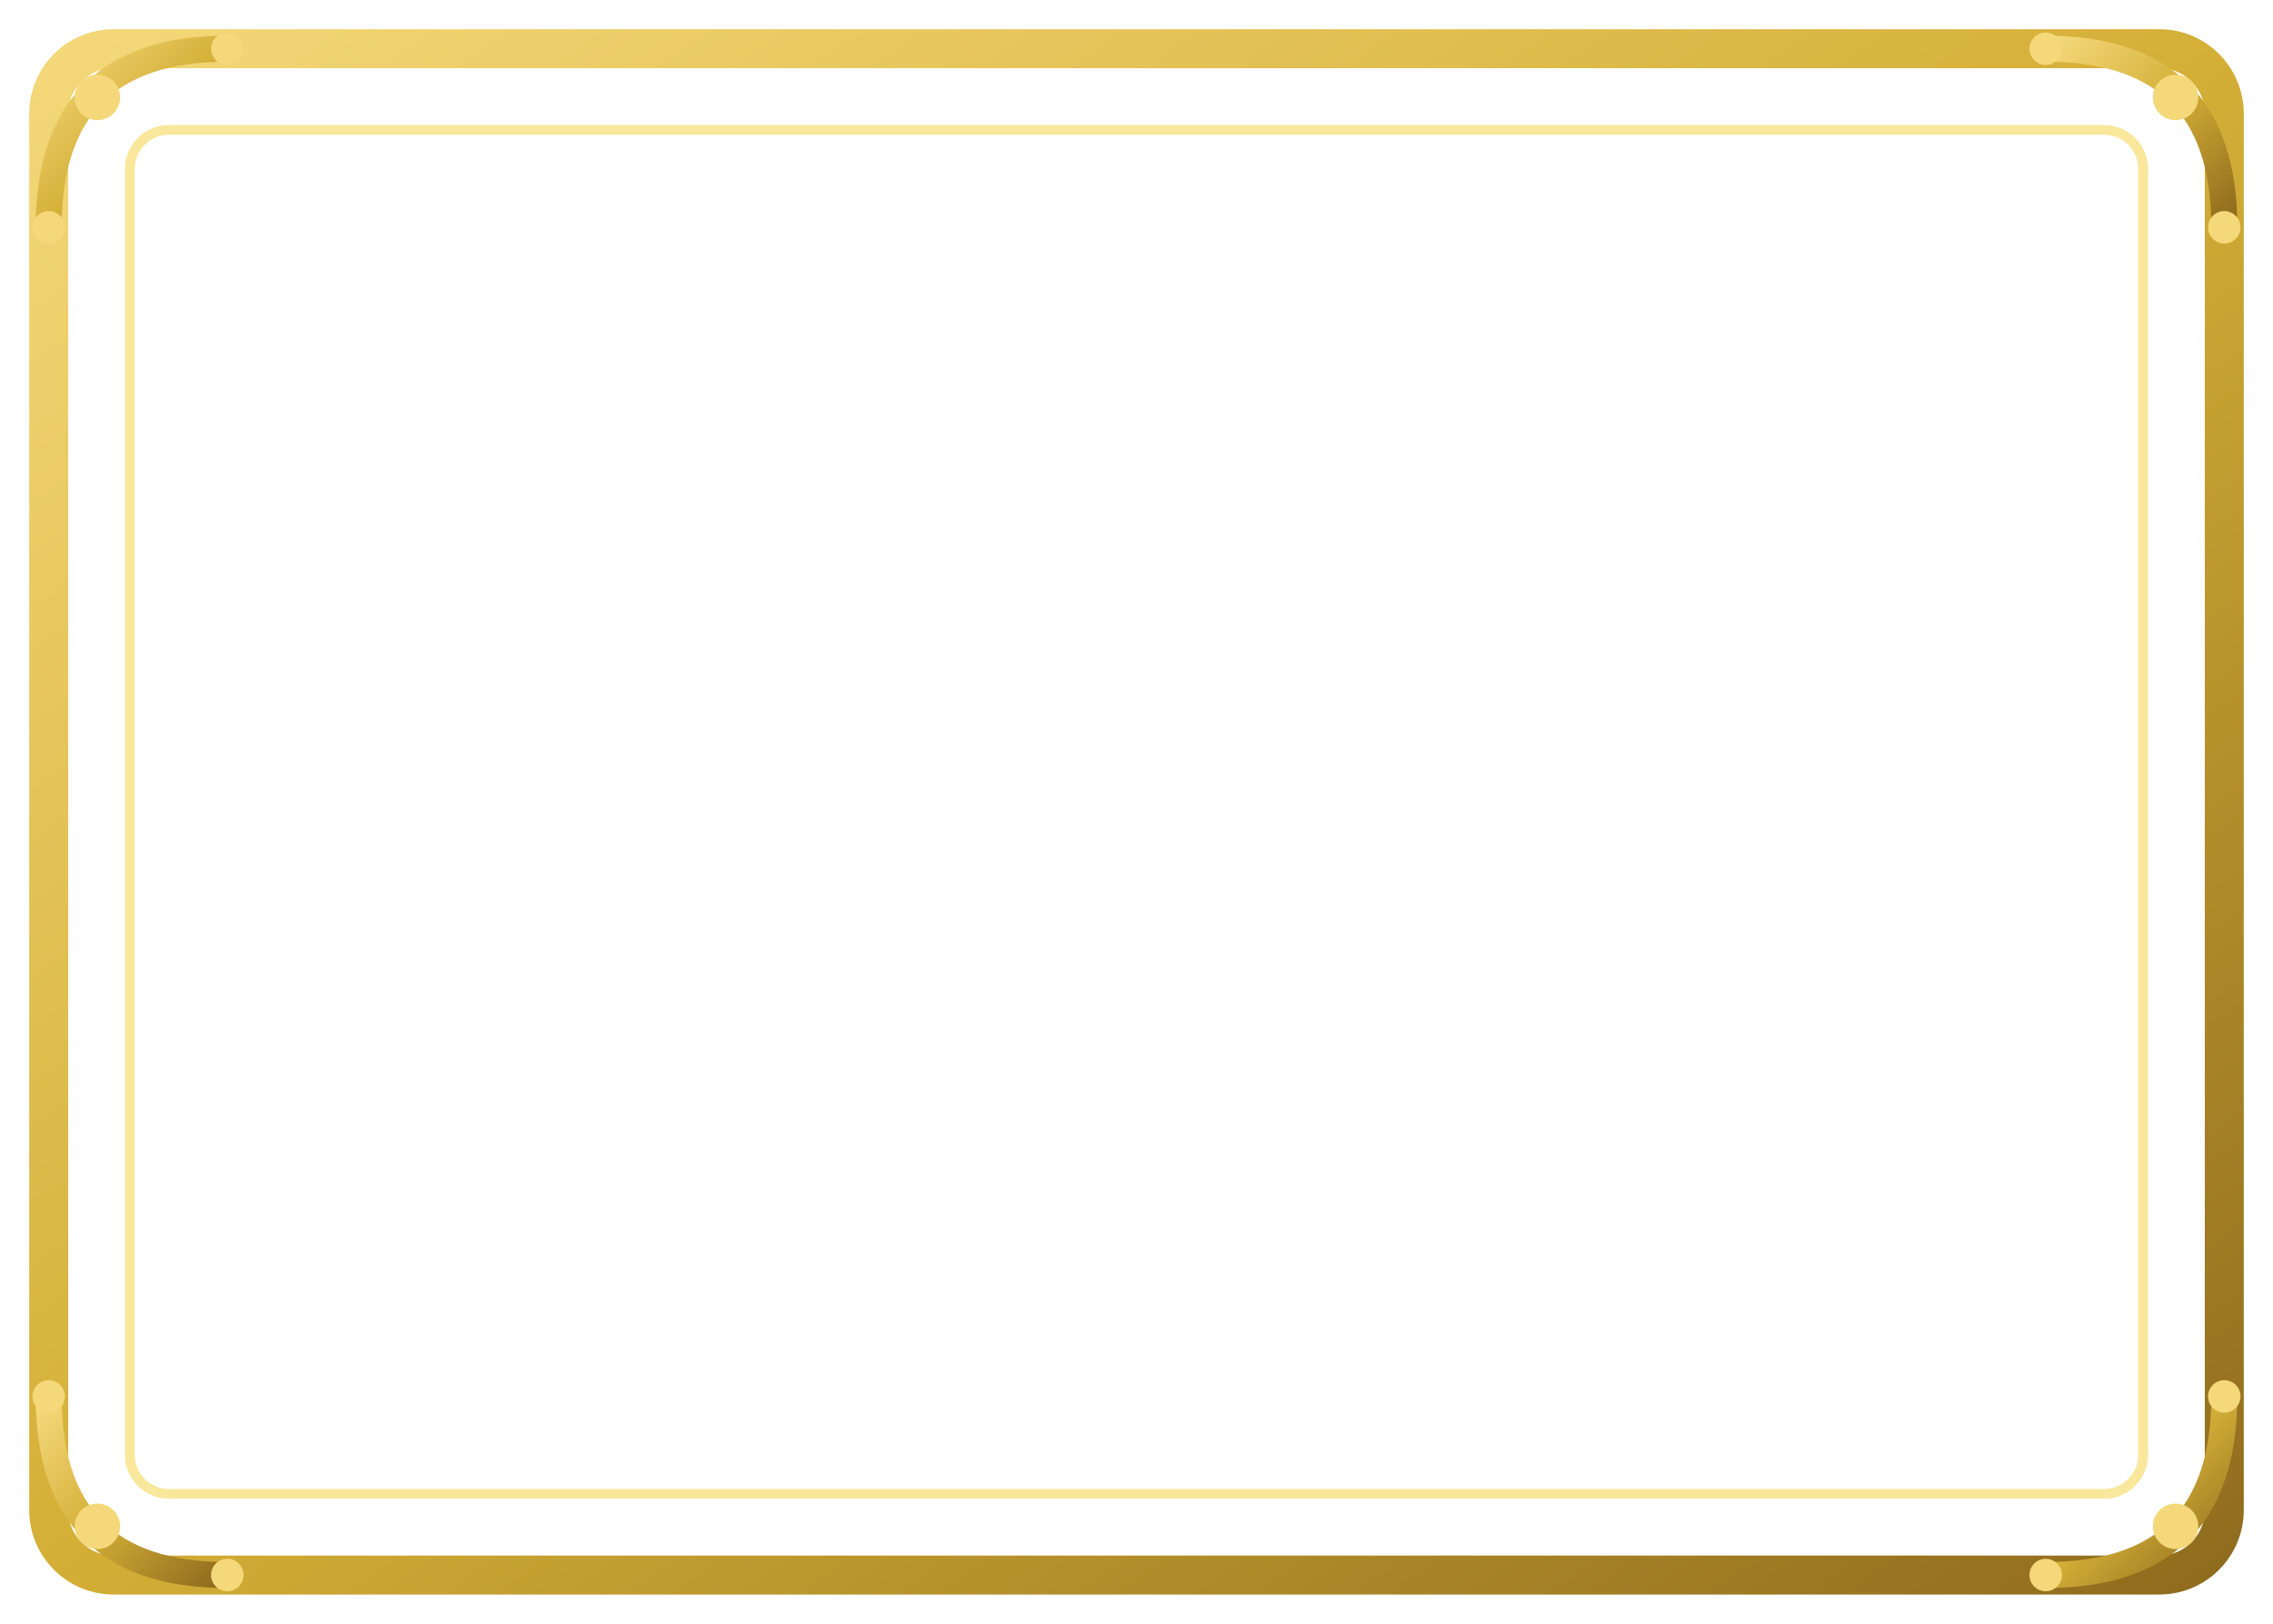
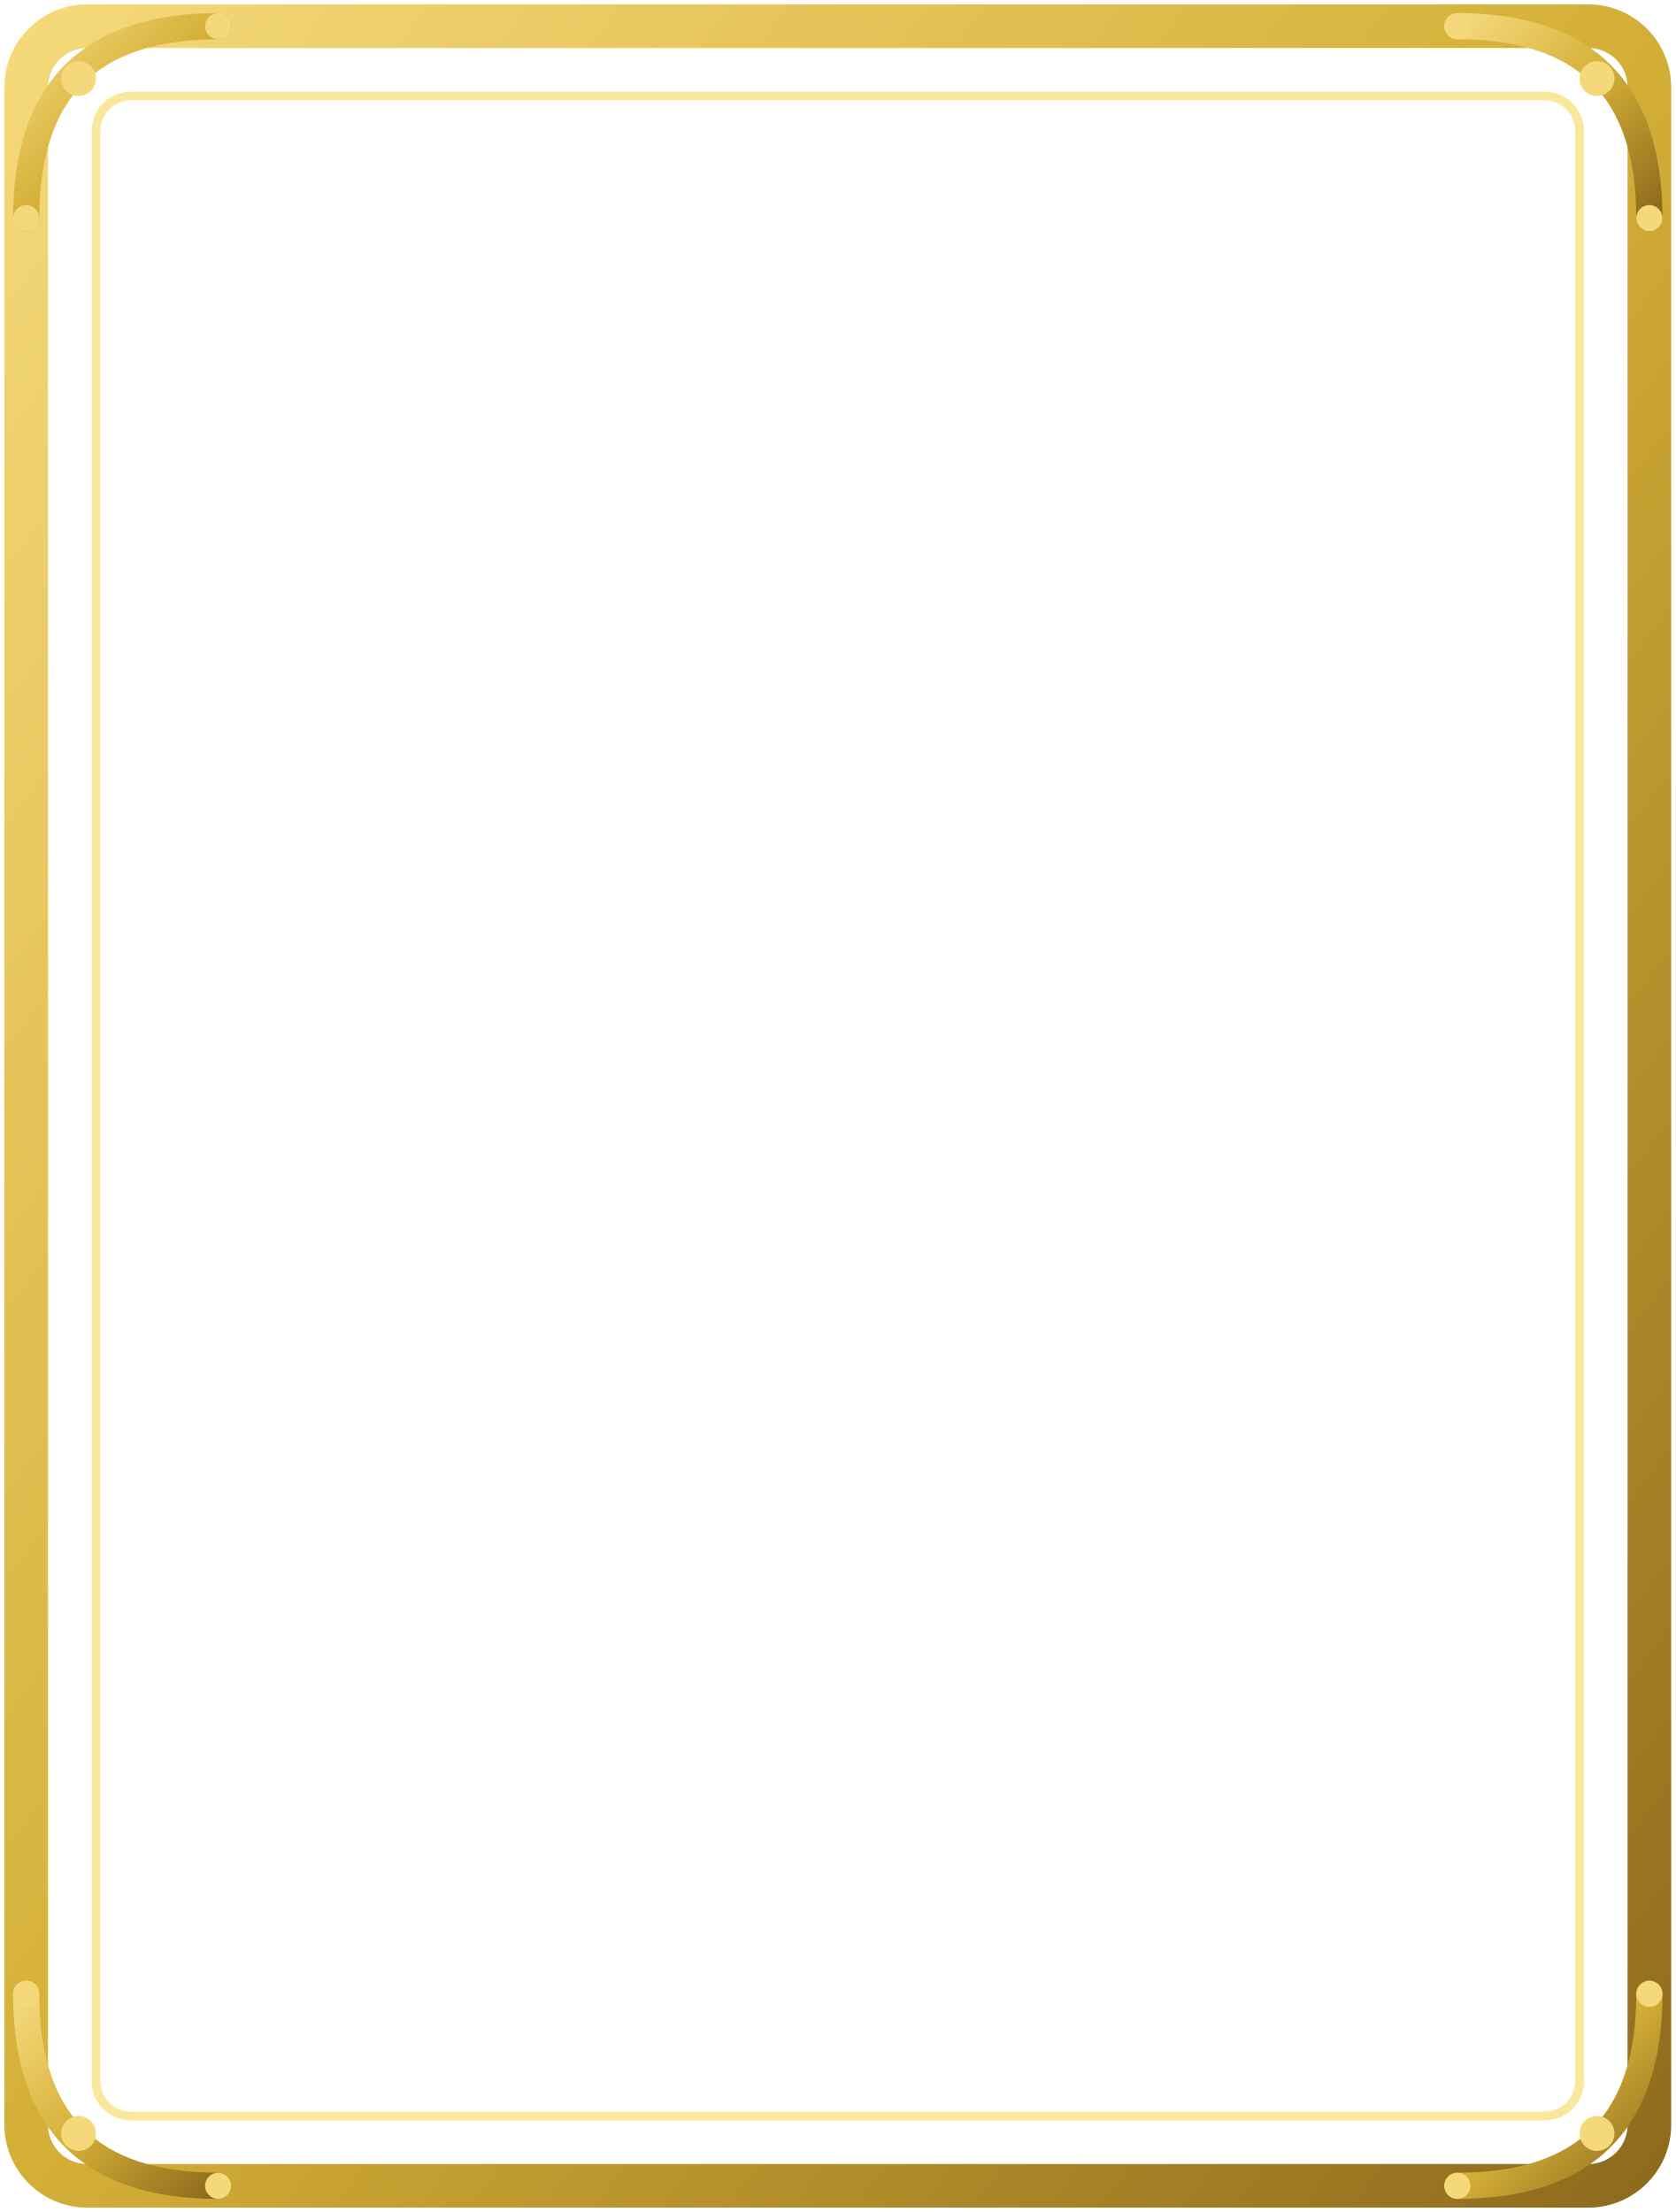
- <svg xmlns="http://www.w3.org/2000/svg" viewBox="0 0 700 500">
+ <svg xmlns="http://www.w3.org/2000/svg" viewBox="0 0 384 507" preserveAspectRatio="none">
  <defs>
    <linearGradient id="gold" x1="0%" y1="0%" x2="100%" y2="100%">
-       <stop offset="0%" style="stop-color:#f4d87a" />
-       <stop offset="50%" style="stop-color:#d4af37" />
-       <stop offset="100%" style="stop-color:#8f6b1e" />
+       <stop offset="0%" stop-color="#f4d87a" />
+       <stop offset="50%" stop-color="#d4af37" />
+       <stop offset="100%" stop-color="#8f6b1e" />
    </linearGradient>
  </defs>
-   <rect x="15" y="15" width="670" height="470" rx="20" ry="20" fill="none" stroke="url(#gold)" stroke-width="12" />
-   <rect x="40" y="40" width="620" height="420" rx="12" ry="12" fill="none" stroke="#f9e79b" stroke-width="3" />
-   <path d="M 15 70 Q 15 15 70 15" fill="none" stroke="url(#gold)" stroke-width="8" stroke-linecap="round" />
-   <circle cx="30" cy="30" r="7" fill="#f4d87a" />
-   <circle cx="15" cy="70" r="5" fill="#f4d87a" />
-   <circle cx="70" cy="15" r="5" fill="#f4d87a" />
-   <path d="M 630 15 Q 685 15 685 70" fill="none" stroke="url(#gold)" stroke-width="8" stroke-linecap="round" />
-   <circle cx="670" cy="30" r="7" fill="#f4d87a" />
-   <circle cx="630" cy="15" r="5" fill="#f4d87a" />
-   <circle cx="685" cy="70" r="5" fill="#f4d87a" />
-   <path d="M 15 430 Q 15 485 70 485" fill="none" stroke="url(#gold)" stroke-width="8" stroke-linecap="round" />
-   <circle cx="30" cy="470" r="7" fill="#f4d87a" />
-   <circle cx="15" cy="430" r="5" fill="#f4d87a" />
-   <circle cx="70" cy="485" r="5" fill="#f4d87a" />
-   <path d="M 630 485 Q 685 485 685 430" fill="none" stroke="url(#gold)" stroke-width="8" stroke-linecap="round" />
-   <circle cx="670" cy="470" r="7" fill="#f4d87a" />
-   <circle cx="630" cy="485" r="5" fill="#f4d87a" />
-   <circle cx="685" cy="430" r="5" fill="#f4d87a" />
+   <rect x="6" y="6" width="372" height="495" rx="14" ry="14" fill="none" stroke="url(#gold)" stroke-width="10" />
+   <rect x="22" y="22" width="340" height="463" rx="8" ry="8" fill="none" stroke="#f9e79b" stroke-width="2" />
+   <path d="M 6 50 Q 6 6 50 6" fill="none" stroke="url(#gold)" stroke-width="6" stroke-linecap="round" />
+   <circle cx="18" cy="18" r="4" fill="#f4d87a" />
+   <circle cx="6" cy="50" r="3" fill="#f4d87a" />
+   <circle cx="50" cy="6" r="3" fill="#f4d87a" />
+   <path d="M 334 6 Q 378 6 378 50" fill="none" stroke="url(#gold)" stroke-width="6" stroke-linecap="round" />
+   <circle cx="366" cy="18" r="4" fill="#f4d87a" />
+   <circle cx="334" cy="6" r="3" fill="#f4d87a" />
+   <circle cx="378" cy="50" r="3" fill="#f4d87a" />
+   <path d="M 6 457 Q 6 501 50 501" fill="none" stroke="url(#gold)" stroke-width="6" stroke-linecap="round" />
+   <circle cx="18" cy="489" r="4" fill="#f4d87a" />
+   <circle cx="6" cy="457" r="3" fill="#f4d87a" />
+   <circle cx="50" cy="501" r="3" fill="#f4d87a" />
+   <path d="M 334 501 Q 378 501 378 457" fill="none" stroke="url(#gold)" stroke-width="6" stroke-linecap="round" />
+   <circle cx="366" cy="489" r="4" fill="#f4d87a" />
+   <circle cx="334" cy="501" r="3" fill="#f4d87a" />
+   <circle cx="378" cy="457" r="3" fill="#f4d87a" />
</svg>
